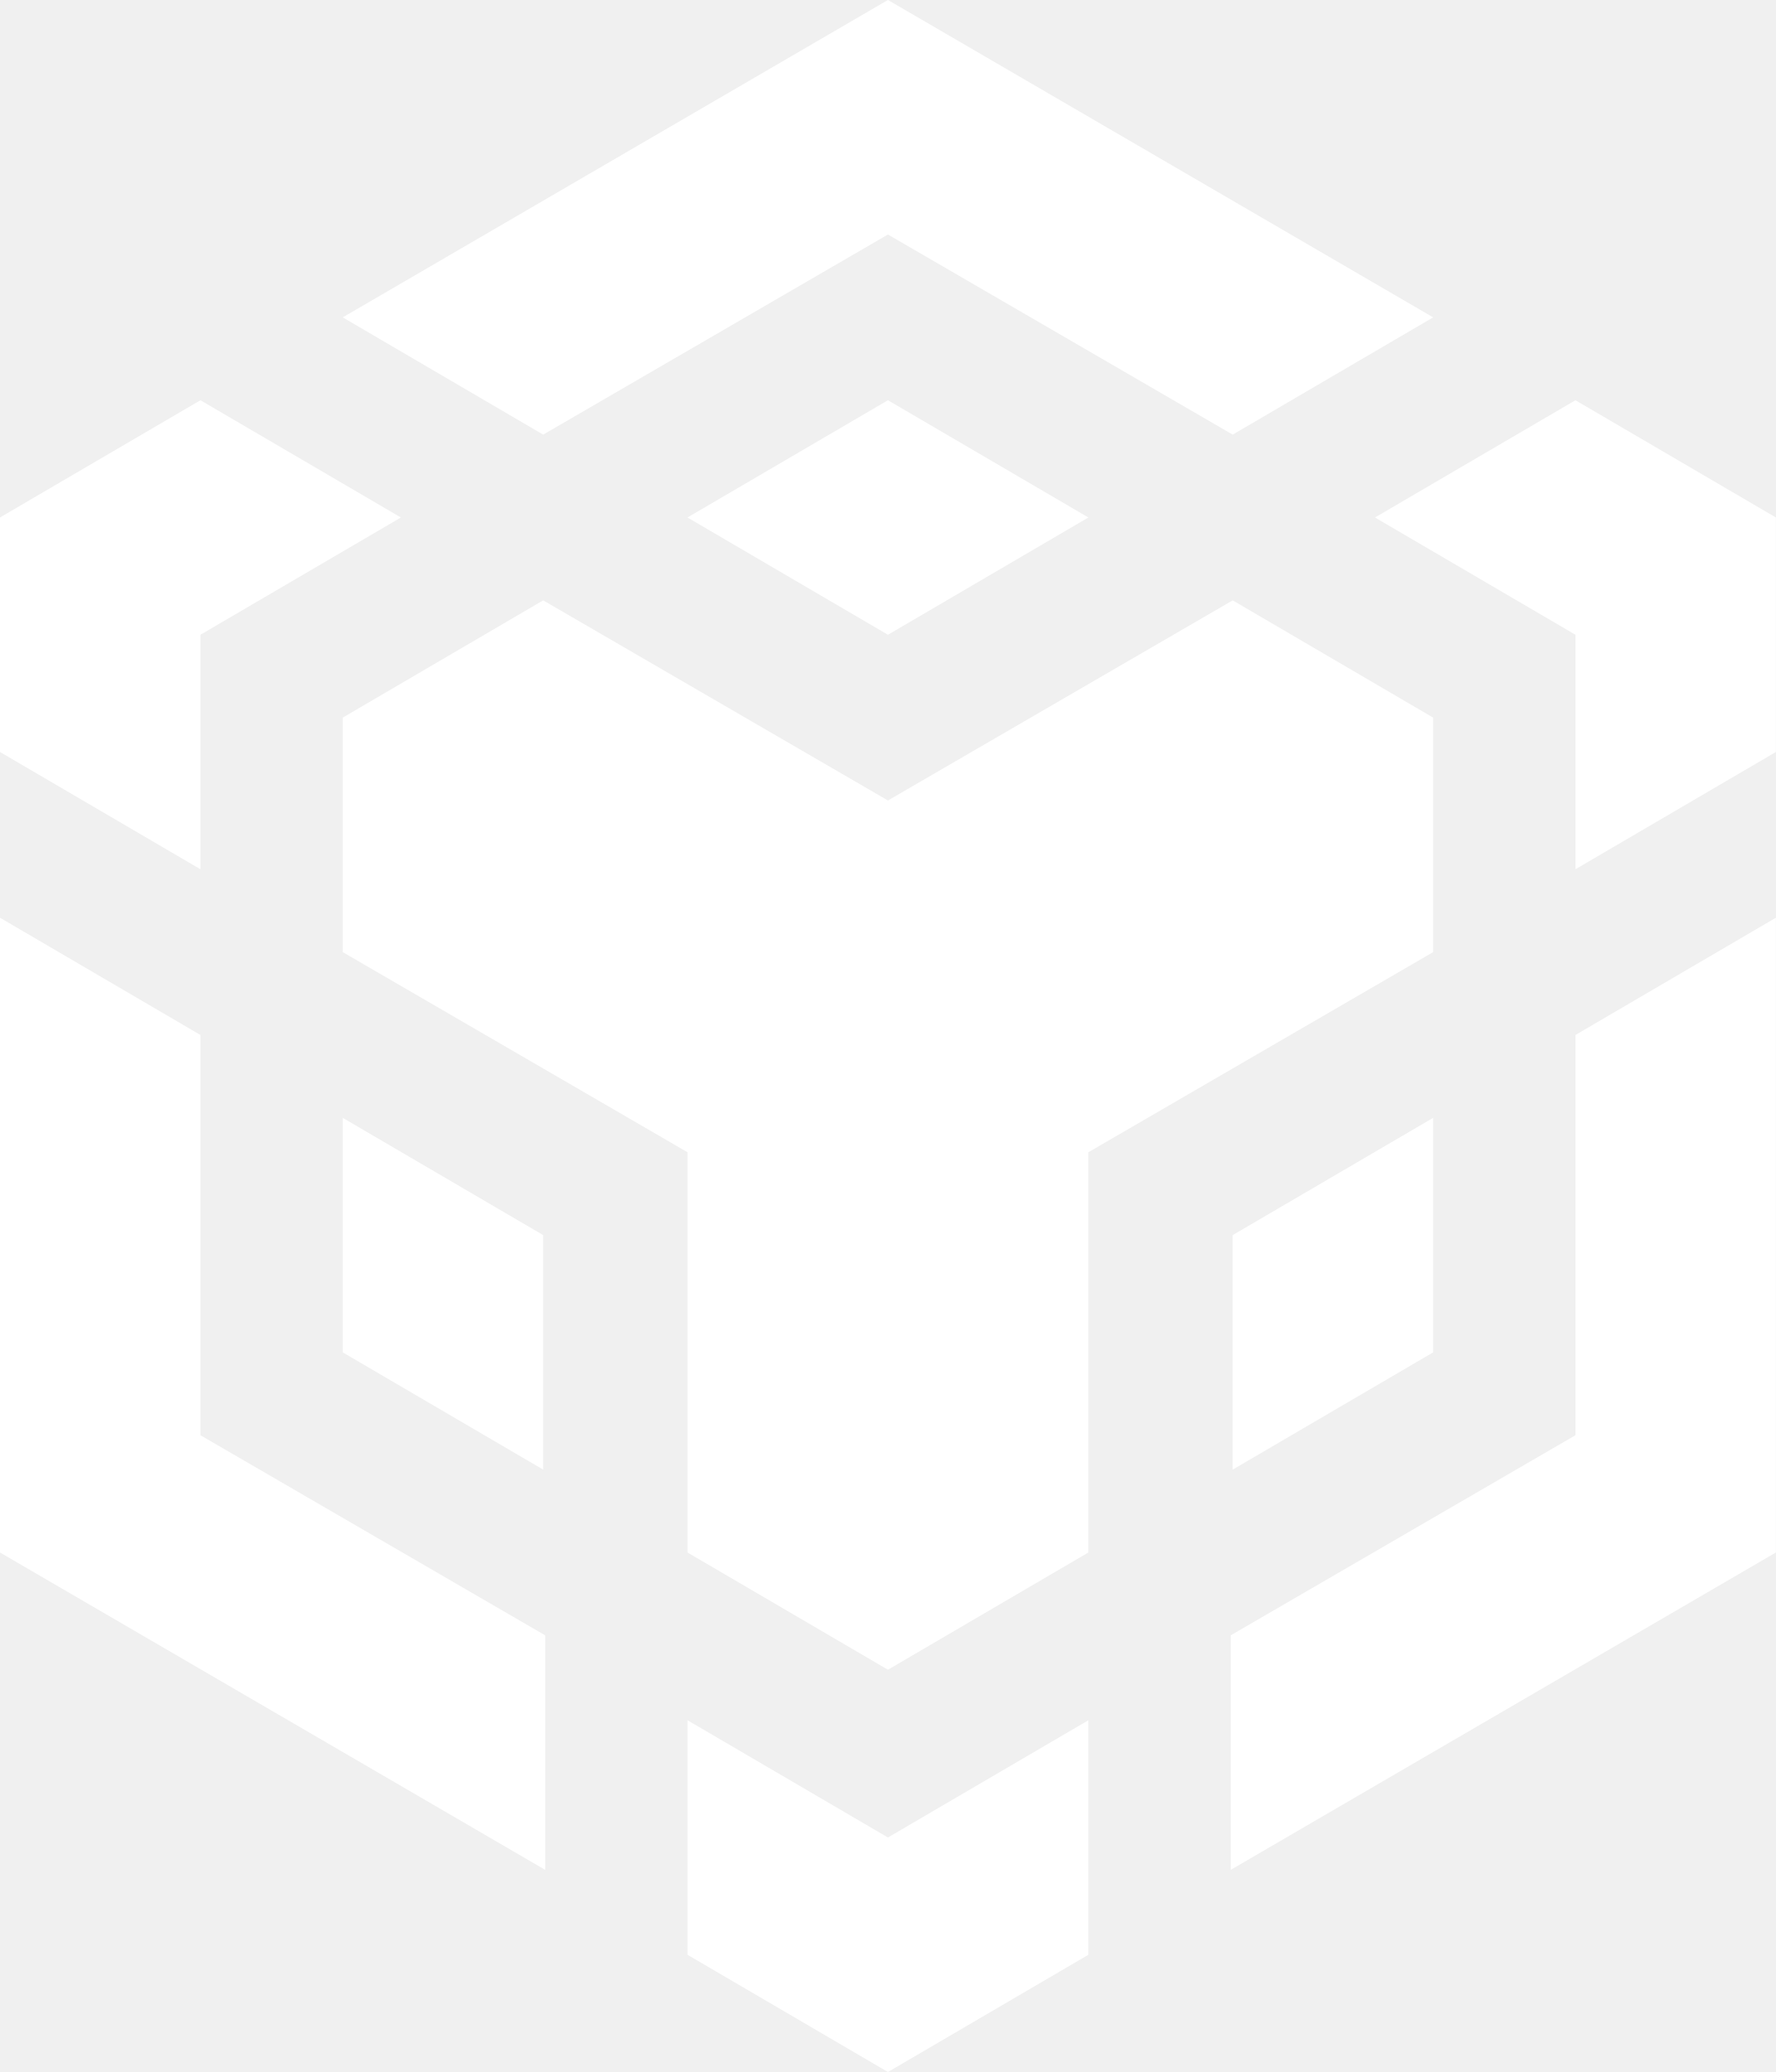
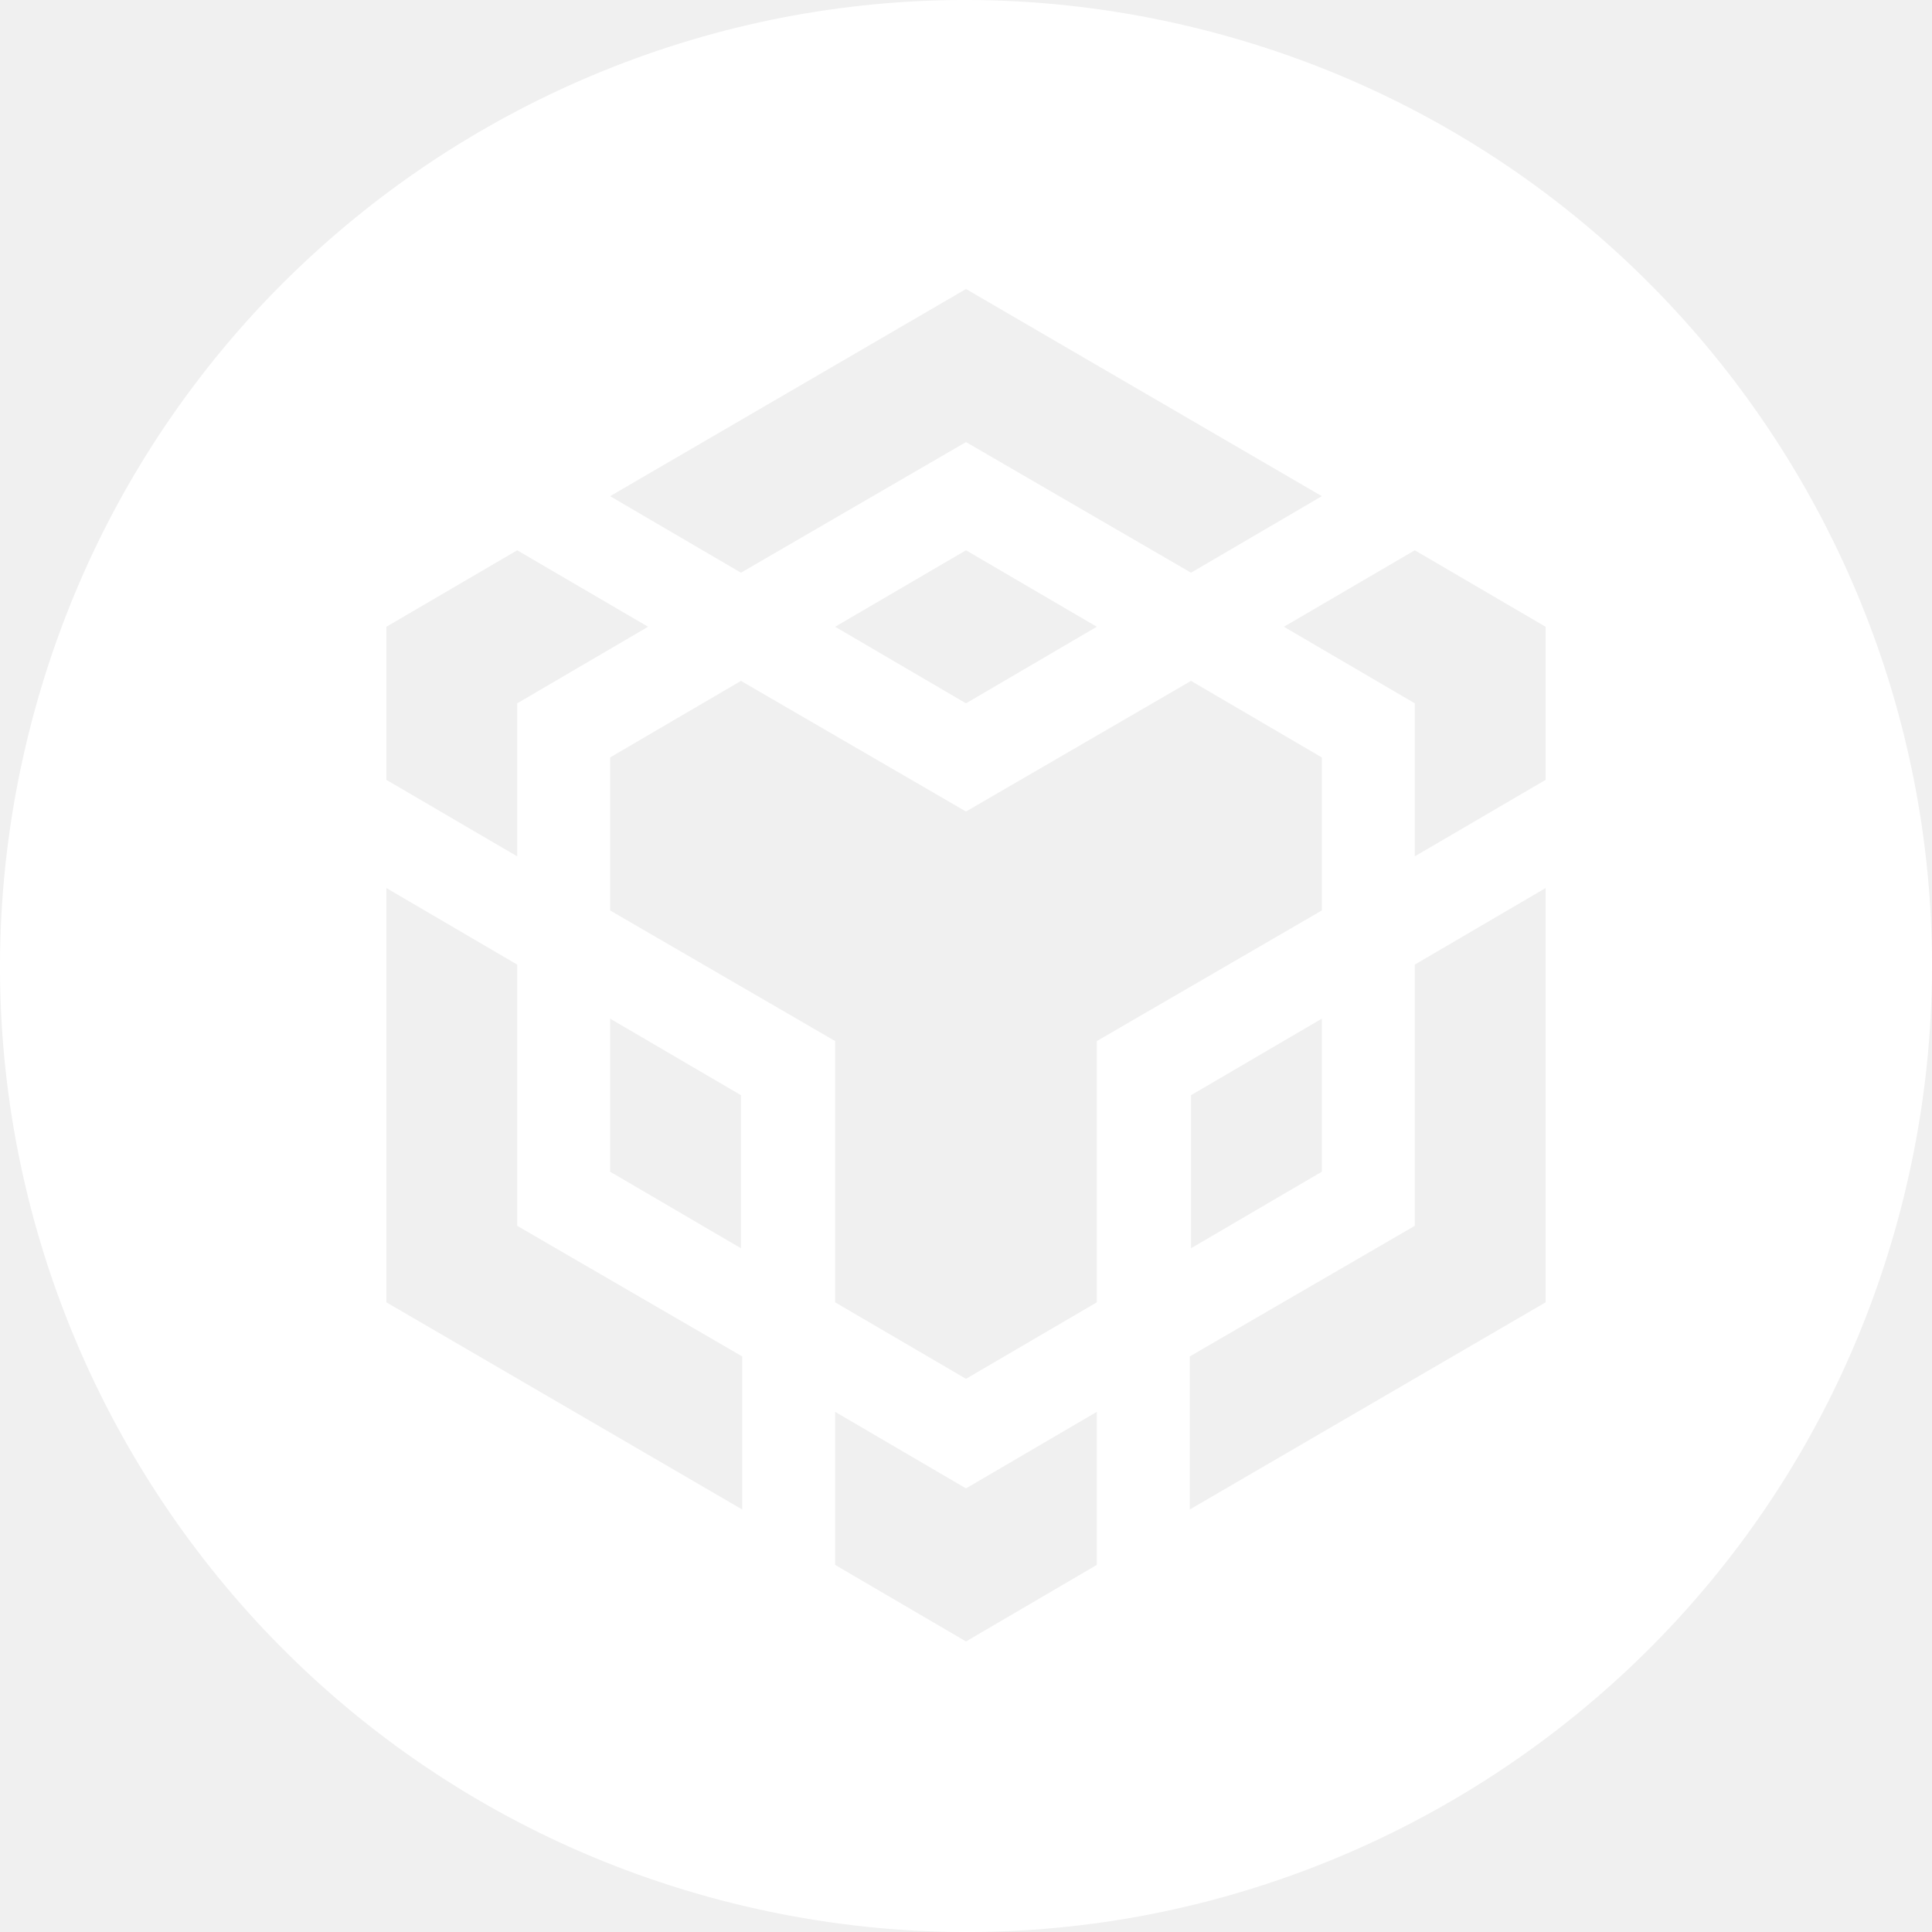
- <svg xmlns="http://www.w3.org/2000/svg" width="150" height="175" viewBox="0 0 150 175" fill="none">
-   <path d="M28.951 26.805L75 0L121.05 26.805L104.12 36.707L75 19.805L45.88 36.707L28.951 26.805ZM121.05 60.61L104.12 50.707L75 67.61L45.88 50.707L28.951 60.61V80.415L58.07 97.317V131.122L75 141.024L91.93 131.122V97.317L121.05 80.415V60.61ZM121.05 114.22V94.415L104.12 104.317V124.122L121.05 114.22ZM133.07 121.22L103.951 138.122V157.927L150 131.122V77.512L133.07 87.415V121.22ZM116.14 43.707L133.07 53.61V73.415L150 63.512V43.707L133.07 33.805L116.14 43.707ZM58.07 145.293V165.098L75 175L91.93 165.098V145.293L75 155.195L58.07 145.293ZM28.951 114.22L45.88 124.122V104.317L28.951 94.415V114.22ZM58.07 43.707L75 53.61L91.93 43.707L75 33.805L58.07 43.707ZM16.93 53.61L33.86 43.707L16.93 33.805L0 43.707V63.512L16.93 73.415V53.61ZM16.93 87.415L0 77.512V131.122L46.05 157.927V138.122L16.93 121.22V87.415Z" fill="white" />
+ <svg xmlns="http://www.w3.org/2000/svg" width="44" height="44" viewBox="0 0 44 44" fill="none">
+   <path d="M0.659 16.681C3.596 4.894 15.534 -2.28 27.319 0.658C39.107 3.597 46.28 15.536 43.342 27.322C40.403 39.108 28.464 46.281 16.676 43.342C4.892 40.403 -2.281 28.466 0.659 16.681ZM22 33.897L19.02 32.154V35.64L22 37.383L24.979 35.64V32.154L22 33.897ZM8.8 29.66L16.904 34.378V30.892L11.779 27.917V21.968L8.8 20.225V29.66ZM32.221 21.968V27.917L27.096 30.892V34.378L35.2 29.66V20.225L32.221 21.968ZM22 18.482L16.875 15.507L13.895 17.25V20.735L19.02 23.71V29.66L22 31.402L24.979 29.66V23.71L30.104 20.735V17.25L27.125 15.507L22 18.482ZM13.895 26.685L16.875 28.428V24.942L13.895 23.199V26.685ZM27.125 24.942V28.428L30.104 26.685V23.199L27.125 24.942ZM8.8 14.274V17.761L11.779 19.503V16.018L14.76 14.274L11.779 12.532L8.8 14.274ZM29.24 14.274L32.221 16.018V19.503L35.2 17.761V14.274L32.221 12.532L29.24 14.274ZM19.02 14.274L22 16.018L24.979 14.274L22 12.532L19.02 14.274ZM13.895 11.3L16.875 13.043L22 10.068L27.125 13.043L30.104 11.3L22 6.582L13.895 11.3Z" fill="white" />
</svg>
